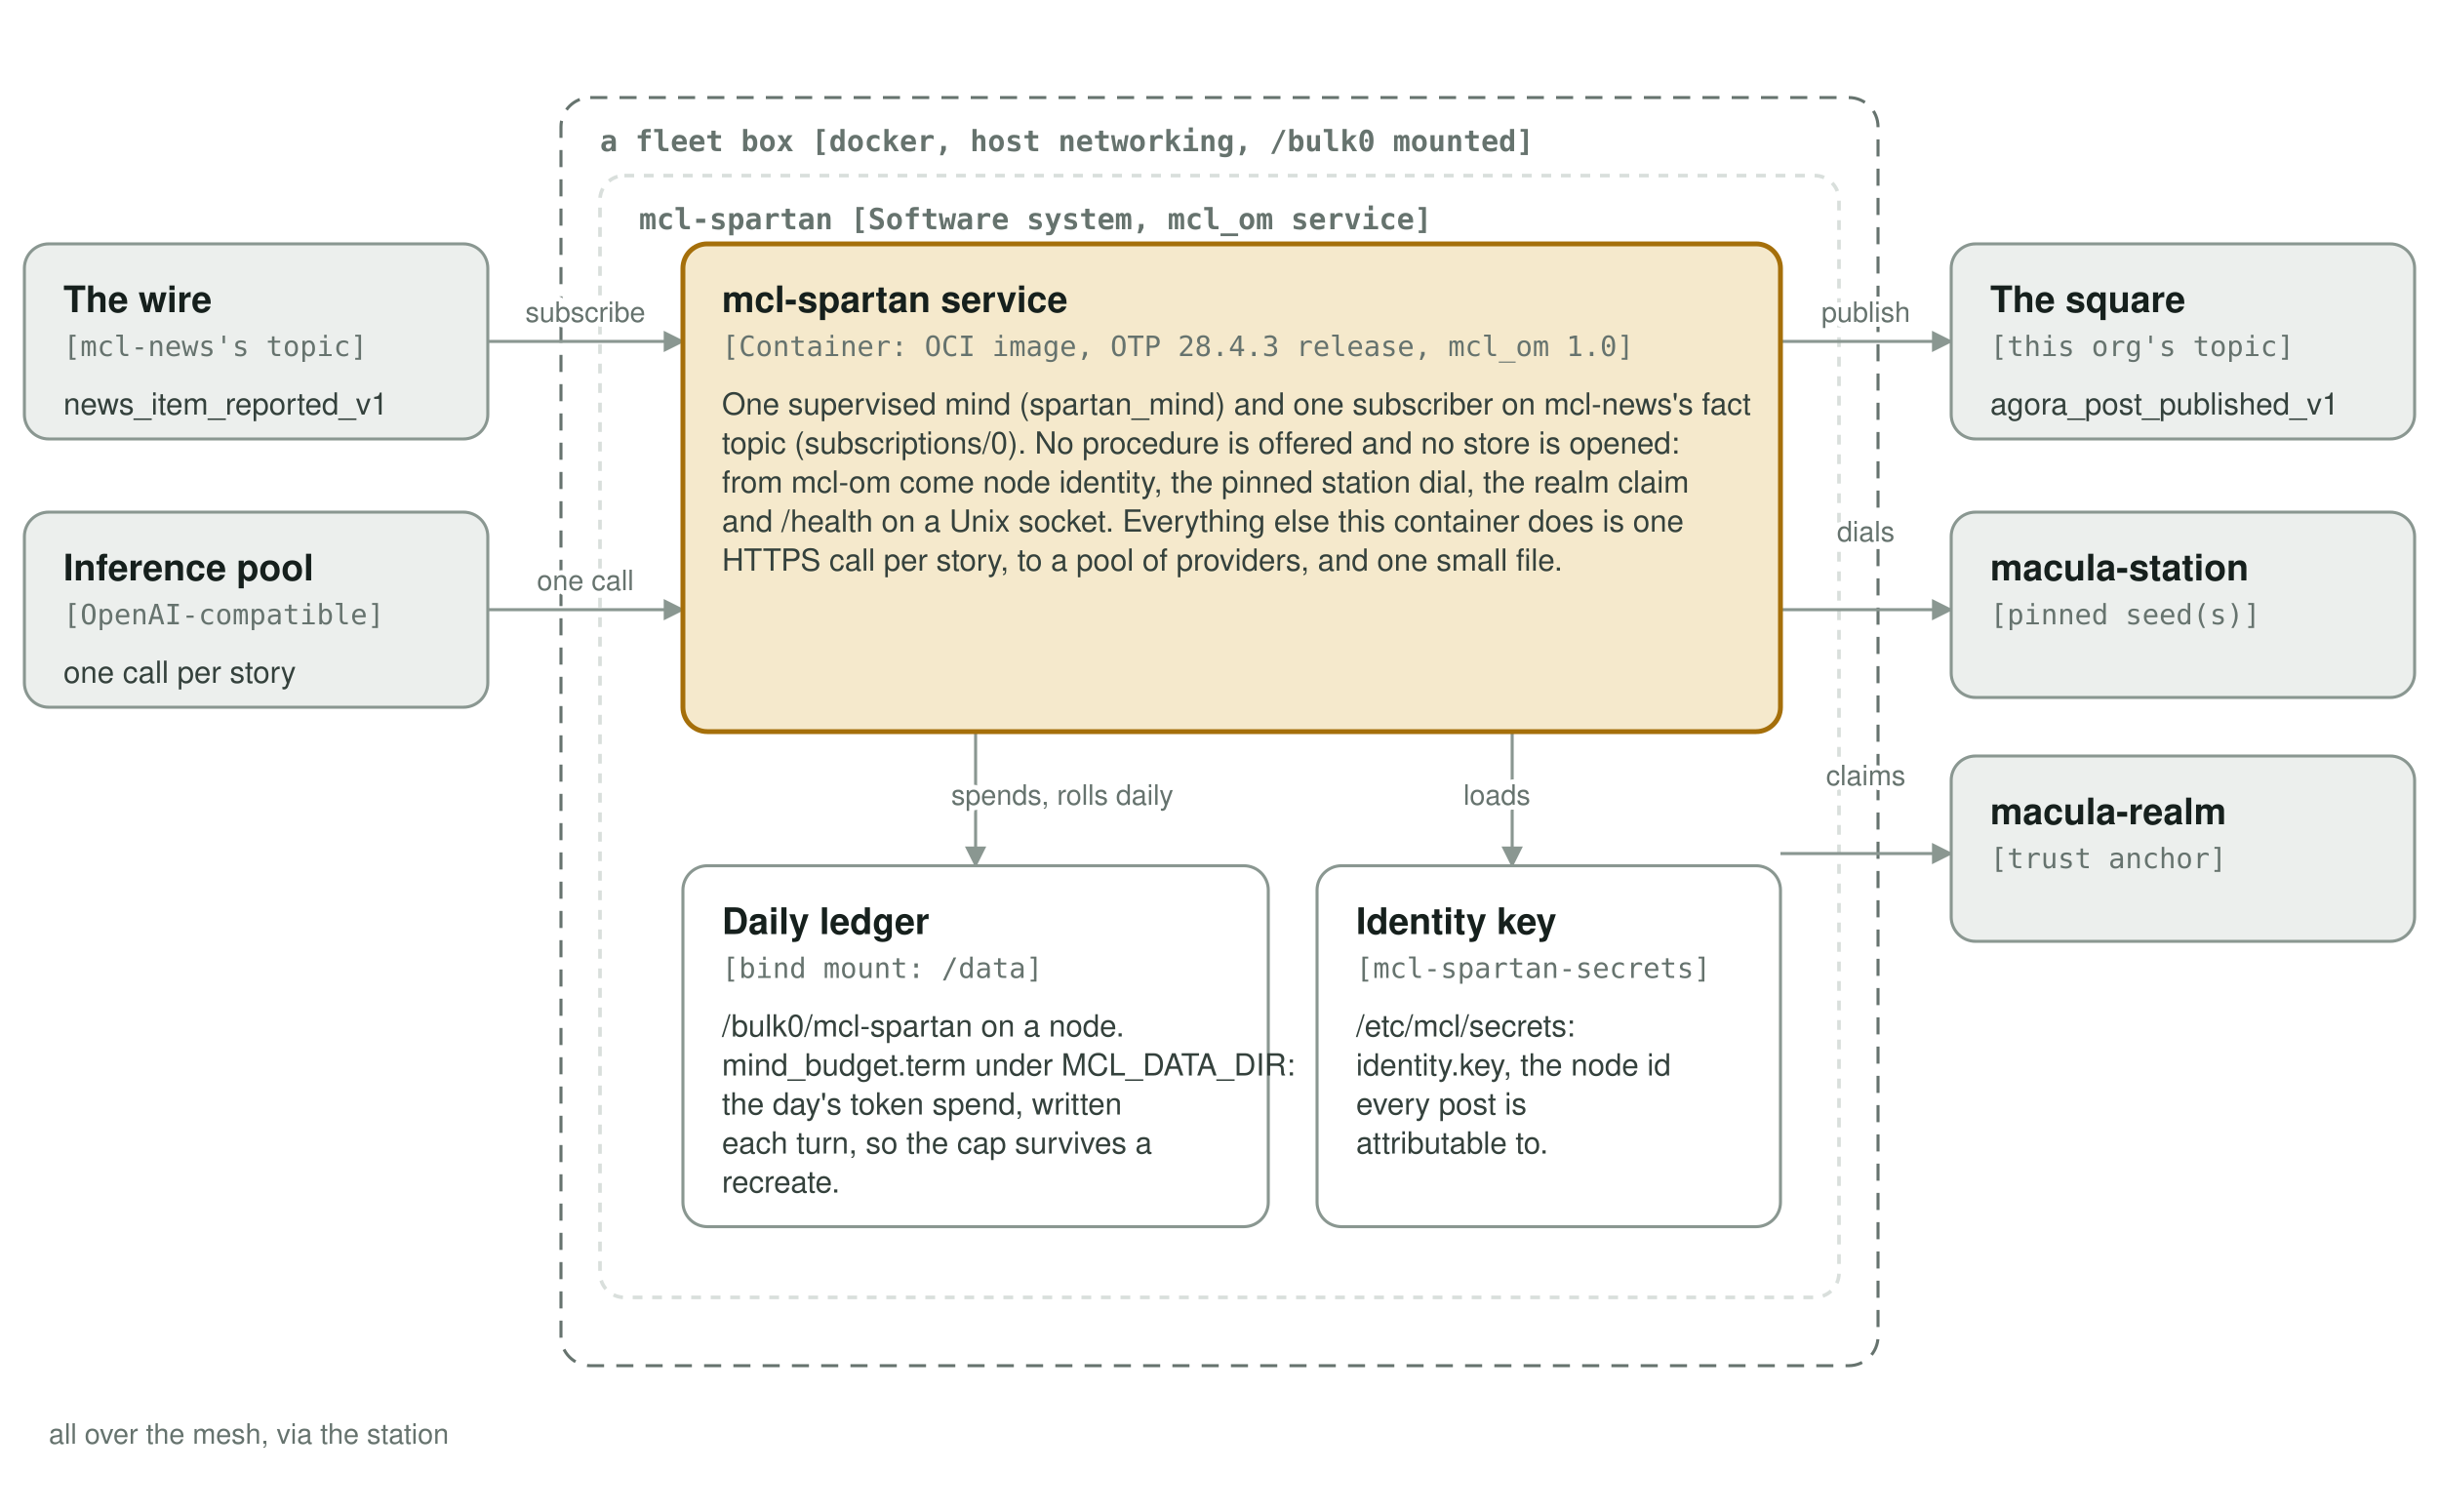
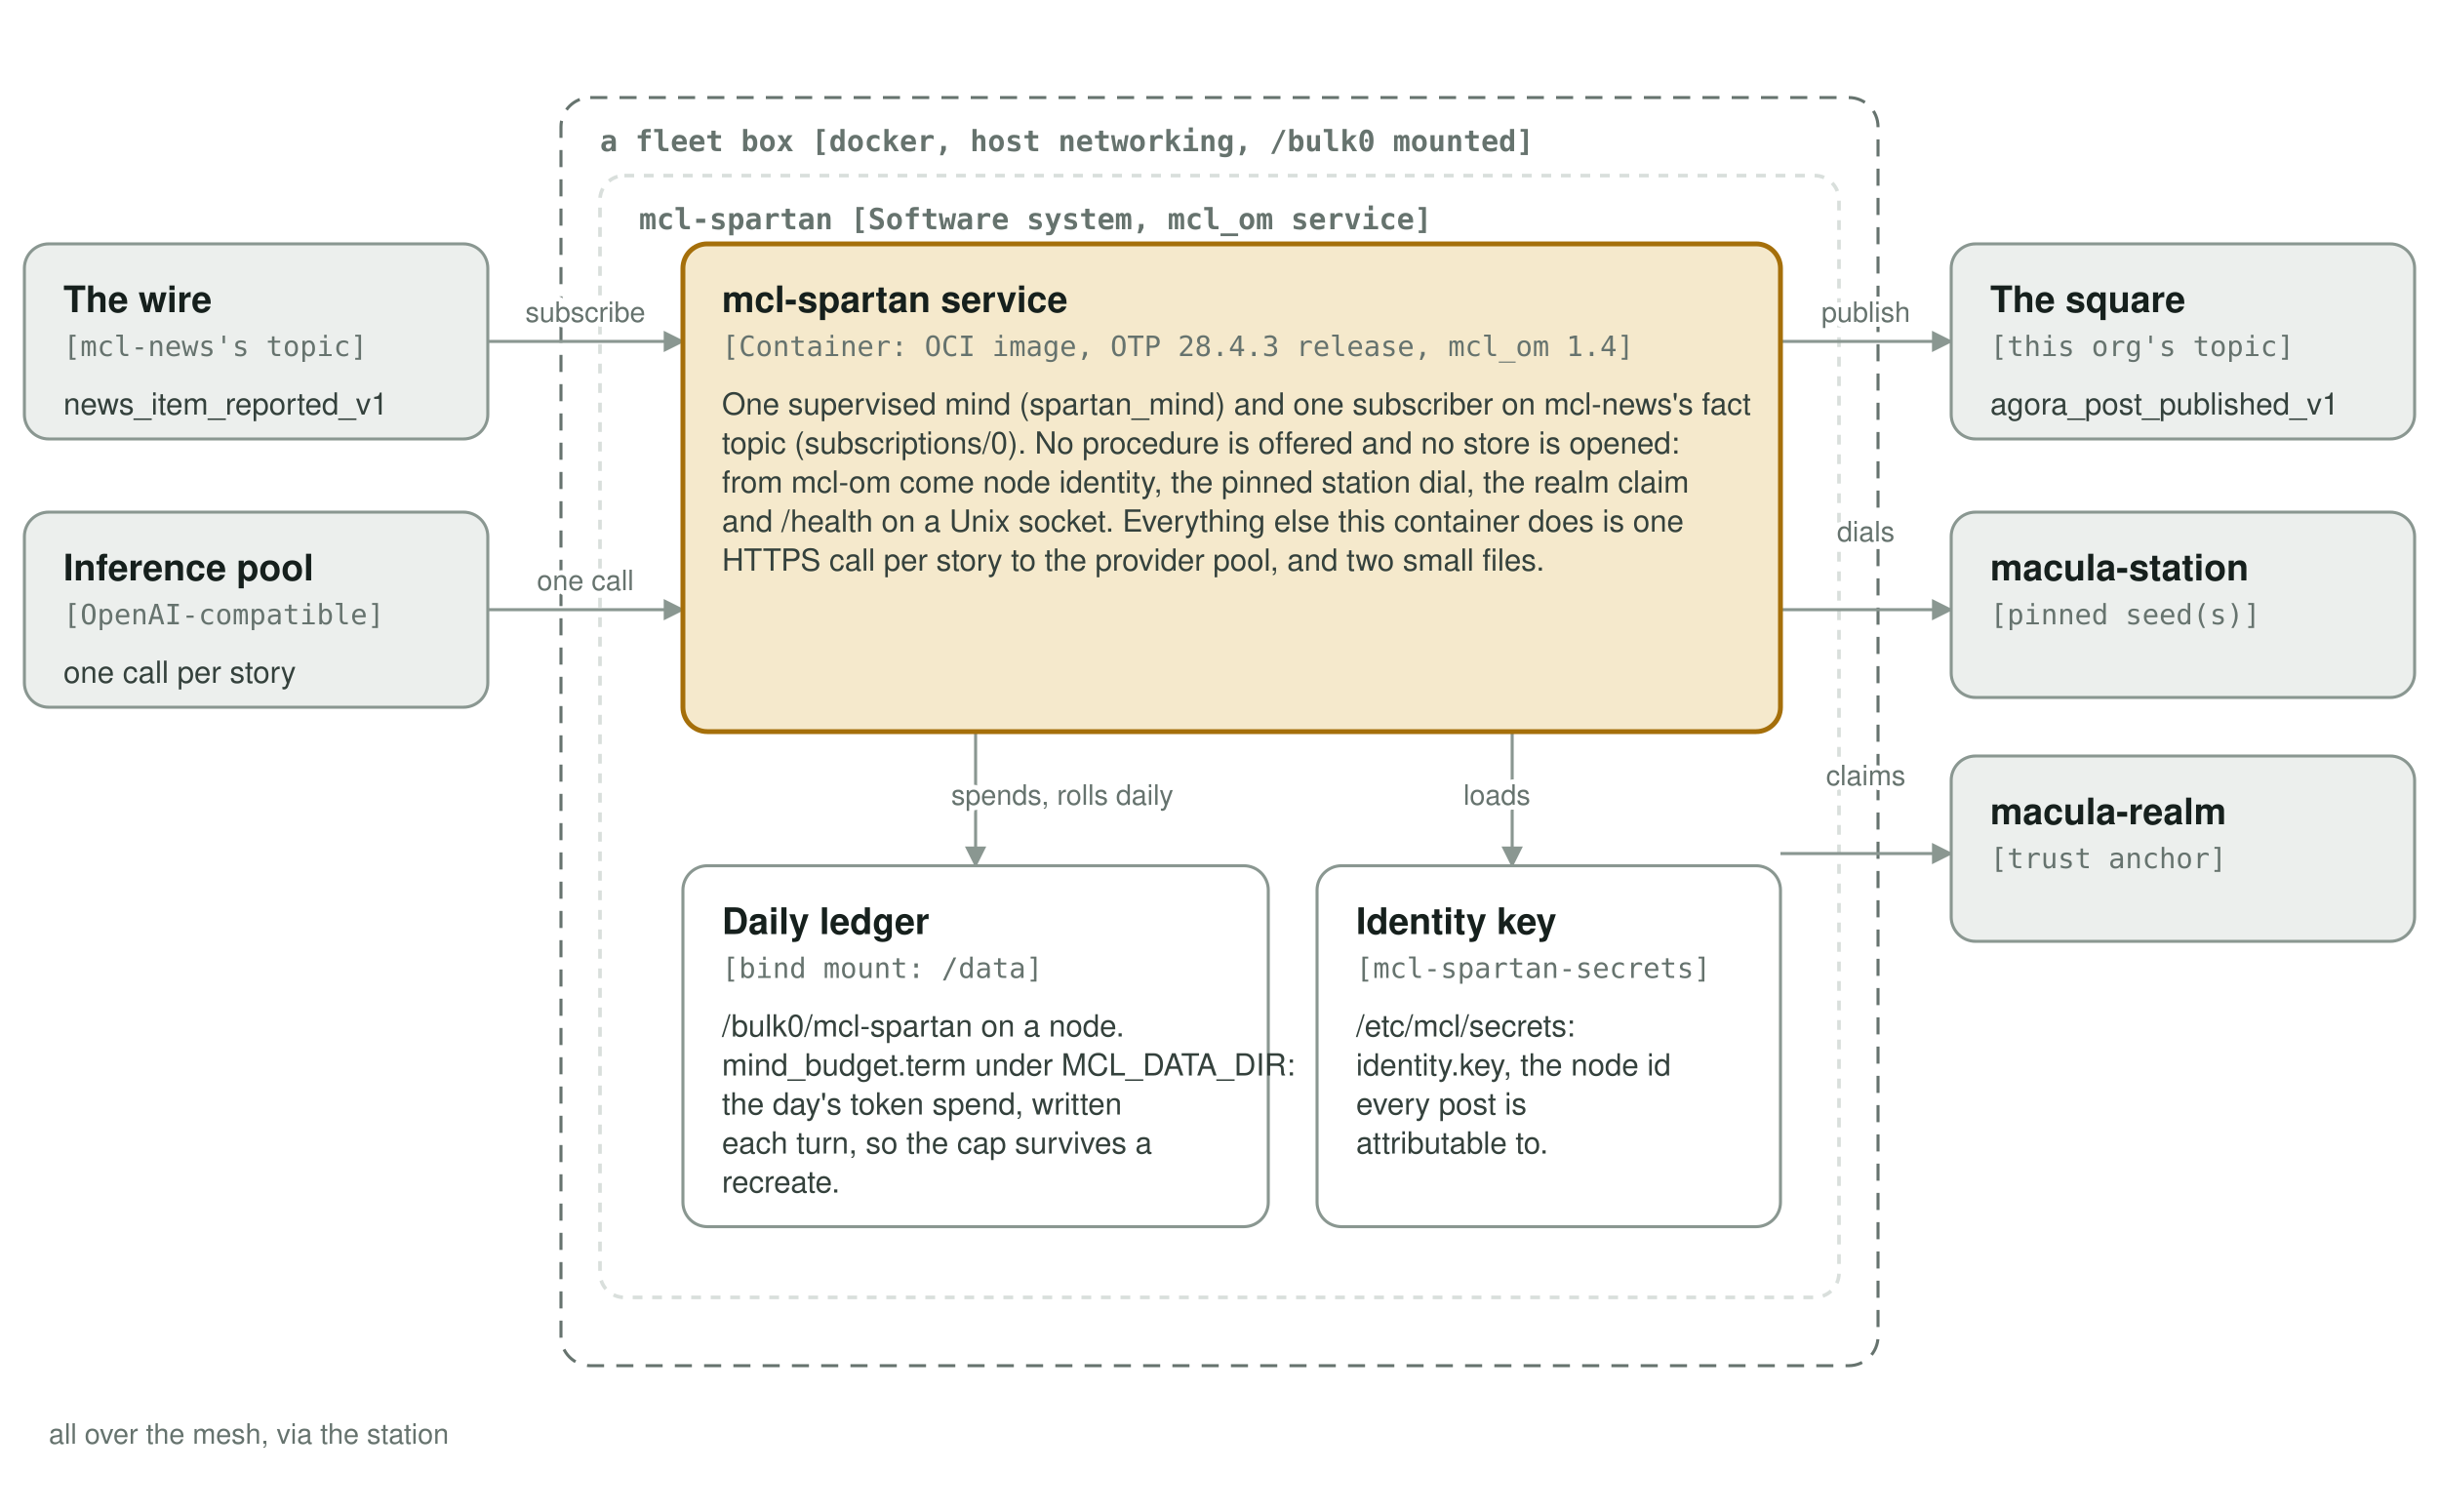
<svg xmlns="http://www.w3.org/2000/svg" viewBox="0 0 1000 620" role="img" aria-label="mcl-spartan containers">
  <style>
.t-name { font-family: "Atkinson Hyperlegible", "Segoe UI", system-ui, -apple-system, Helvetica, Arial, sans-serif; font-size: 15px; font-weight: 700; }
.t-desc { font-family: "Atkinson Hyperlegible", "Segoe UI", system-ui, -apple-system, Helvetica, Arial, sans-serif; font-size: 12.5px; }
.t-rel { font-family: "Atkinson Hyperlegible", "Segoe UI", system-ui, -apple-system, Helvetica, Arial, sans-serif; font-size: 11.5px; paint-order: stroke; stroke-width: 4px; stroke-linejoin: round; }
.t-code { font-family: "JetBrains Mono", ui-monospace, Menlo, Consolas, monospace; font-size: 13px; font-weight: 600; }
.t-small { font-size: 12px; }
.t-type { font-family: "JetBrains Mono", ui-monospace, Menlo, Consolas, monospace; font-size: 11.5px; }
.t-bound { font-family: "JetBrains Mono", ui-monospace, Menlo, Consolas, monospace; font-size: 12px; font-weight: 600; }
.edge { fill: none; stroke-width: 1.25; }
.edge-later { fill: none; stroke-width: 1.25; stroke-dasharray: 5 4; }
.bg { fill: #FFFFFF; }
.b-sys { fill: #F5E9CC; stroke: #A56F0A; stroke-width: 2; }
.b-ext { fill: #ECEFED; stroke: #8A9791; stroke-width: 1.25; }
.b-per { fill: #E3EBF2; stroke: #3B5B7A; stroke-width: 1.25; }
.b-cmp { fill: #FFFFFF; stroke: #8A9791; stroke-width: 1.25; }
.b-later { fill: none; stroke: #8A9791; stroke-width: 1.25; stroke-dasharray: 5 4; }
.bound { fill: none; stroke: #66736E; stroke-width: 1.25; stroke-dasharray: 7 5; }
.bound-in { fill: none; stroke: #D9DFDC; stroke-width: 1.5; stroke-dasharray: 4 4; }
.head { fill: #3B5B7A; }
.t-name { fill: #16201D; }
.t-code { fill: #16201D; }
.t-type { fill: #66736E; }
.t-desc { fill: #34413C; }
.t-bound { fill: #66736E; }
.t-rel { fill: #66736E; stroke: #FFFFFF; }
.edge, .edge-later { stroke: #8A9791; }
.arrowhead { fill: #8A9791; }
@media (prefers-color-scheme: dark) {
.bg { fill: #171F1C; }
.b-sys { fill: #3A2E13; stroke: #E3AA3C; stroke-width: 2; }
.b-ext { fill: #1C2421; stroke: #7D8B85; stroke-width: 1.25; }
.b-per { fill: #1D2A36; stroke: #8EB4D8; stroke-width: 1.25; }
.b-cmp { fill: #171F1C; stroke: #7D8B85; stroke-width: 1.25; }
.b-later { fill: none; stroke: #7D8B85; stroke-width: 1.25; stroke-dasharray: 5 4; }
.bound { fill: none; stroke: #93A09A; stroke-width: 1.25; stroke-dasharray: 7 5; }
.bound-in { fill: none; stroke: #2A3431; stroke-width: 1.5; stroke-dasharray: 4 4; }
.head { fill: #8EB4D8; }
.t-name { fill: #E6ECE9; }
.t-code { fill: #E6ECE9; }
.t-type { fill: #93A09A; }
.t-desc { fill: #C3CDC8; }
.t-bound { fill: #93A09A; }
.t-rel { fill: #93A09A; stroke: #171F1C; }
.edge, .edge-later { stroke: #7D8B85; }
.arrowhead { fill: #7D8B85; }
}
</style>
  <defs>
    <marker id="a" viewBox="0 0 10 10" refX="9" refY="5" markerWidth="7" markerHeight="7" orient="auto-start-reverse">
      <path class="arrowhead" d="M0 0L10 5L0 10z" />
    </marker>
  </defs>
  <rect class="bg" x="0" y="0" width="1000" height="620" />
  <rect class="bound" x="230" y="40" width="540" height="520" rx="12" />
  <text class="t-bound" x="246" y="62">a fleet box [docker, host networking, /bulk0 mounted]</text>
  <rect class="bound-in" x="246" y="72" width="508" height="460" rx="10" />
  <text class="t-bound" x="262" y="94">mcl-spartan [Software system, mcl_om service]</text>
  <path class="edge" d="M200 140H280" marker-end="url(#a)" />
  <path class="edge" d="M200 250H280" marker-end="url(#a)" />
  <path class="edge" d="M730 140H800" marker-end="url(#a)" />
  <path class="edge" d="M730 250H800" marker-end="url(#a)" />
  <path class="edge" d="M730 350H800" marker-end="url(#a)" />
  <path class="edge" d="M400 300V355" marker-end="url(#a)" />
  <path class="edge" d="M620 300V355" marker-end="url(#a)" />
  <rect class="b-sys" x="280" y="100" width="450" height="200" rx="10" />
  <text class="t-name" x="296" y="128">mcl-spartan service</text>
-   <text class="t-type" x="296" y="146">[Container: OCI image, OTP 28.4.3 release, mcl_om 1.0]</text>
+   <text class="t-type" x="296" y="146">[Container: OCI image, OTP 28.4.3 release, mcl_om 1.4]</text>
  <text class="t-desc" x="296" y="170">One supervised mind (spartan_mind) and one subscriber on mcl-news's fact</text>
  <text class="t-desc" x="296" y="186">topic (subscriptions/0). No procedure is offered and no store is opened:</text>
  <text class="t-desc" x="296" y="202">from mcl-om come node identity, the pinned station dial, the realm claim</text>
  <text class="t-desc" x="296" y="218">and /health on a Unix socket. Everything else this container does is one</text>
-   <text class="t-desc" x="296" y="234">HTTPS call per story, to a pool of providers, and one small file.</text>
+   <text class="t-desc" x="296" y="234">HTTPS call per story to the provider pool, and two small files.</text>
  <rect class="b-cmp" x="280" y="355" width="240" height="148" rx="10" />
  <text class="t-name" x="296" y="383">Daily ledger</text>
  <text class="t-type" x="296" y="401">[bind mount: /data]</text>
  <text class="t-desc" x="296" y="425">/bulk0/mcl-spartan on a node.</text>
  <text class="t-desc" x="296" y="441">mind_budget.term under MCL_DATA_DIR:</text>
  <text class="t-desc" x="296" y="457">the day's token spend, written</text>
  <text class="t-desc" x="296" y="473">each turn, so the cap survives a</text>
  <text class="t-desc" x="296" y="489">recreate.</text>
  <rect class="b-cmp" x="540" y="355" width="190" height="148" rx="10" />
  <text class="t-name" x="556" y="383">Identity key</text>
  <text class="t-type" x="556" y="401">[mcl-spartan-secrets]</text>
  <text class="t-desc" x="556" y="425">/etc/mcl/secrets:</text>
  <text class="t-desc" x="556" y="441">identity.key, the node id</text>
  <text class="t-desc" x="556" y="457">every post is</text>
  <text class="t-desc" x="556" y="473">attributable to.</text>
  <rect class="b-ext" x="10" y="100" width="190" height="80" rx="10" />
  <text class="t-name" x="26" y="128">The wire</text>
  <text class="t-type" x="26" y="146">[mcl-news's topic]</text>
  <text class="t-desc" x="26" y="170">news_item_reported_v1</text>
  <rect class="b-ext" x="10" y="210" width="190" height="80" rx="10" />
  <text class="t-name" x="26" y="238">Inference pool</text>
  <text class="t-type" x="26" y="256">[OpenAI-compatible]</text>
  <text class="t-desc" x="26" y="280">one call per story</text>
  <rect class="b-ext" x="800" y="100" width="190" height="80" rx="10" />
  <text class="t-name" x="816" y="128">The square</text>
  <text class="t-type" x="816" y="146">[this org's topic]</text>
  <text class="t-desc" x="816" y="170">agora_post_published_v1</text>
  <rect class="b-ext" x="800" y="210" width="190" height="76" rx="10" />
  <text class="t-name" x="816" y="238">macula-station</text>
  <text class="t-type" x="816" y="256">[pinned seed(s)]</text>
  <rect class="b-ext" x="800" y="310" width="190" height="76" rx="10" />
  <text class="t-name" x="816" y="338">macula-realm</text>
  <text class="t-type" x="816" y="356">[trust anchor]</text>
  <text class="t-rel" x="240" y="132" text-anchor="middle">subscribe</text>
  <text class="t-rel" x="240" y="242" text-anchor="middle">one call</text>
  <text class="t-rel" x="765" y="132" text-anchor="middle">publish</text>
  <text class="t-rel" x="765" y="222" text-anchor="middle">dials</text>
  <text class="t-rel" x="765" y="322" text-anchor="middle">claims</text>
  <text class="t-rel" x="390" y="330">spends, rolls daily</text>
  <text class="t-rel" x="600" y="330">loads</text>
  <text class="t-rel" x="20" y="592">all over the mesh, via the station</text>
</svg>
